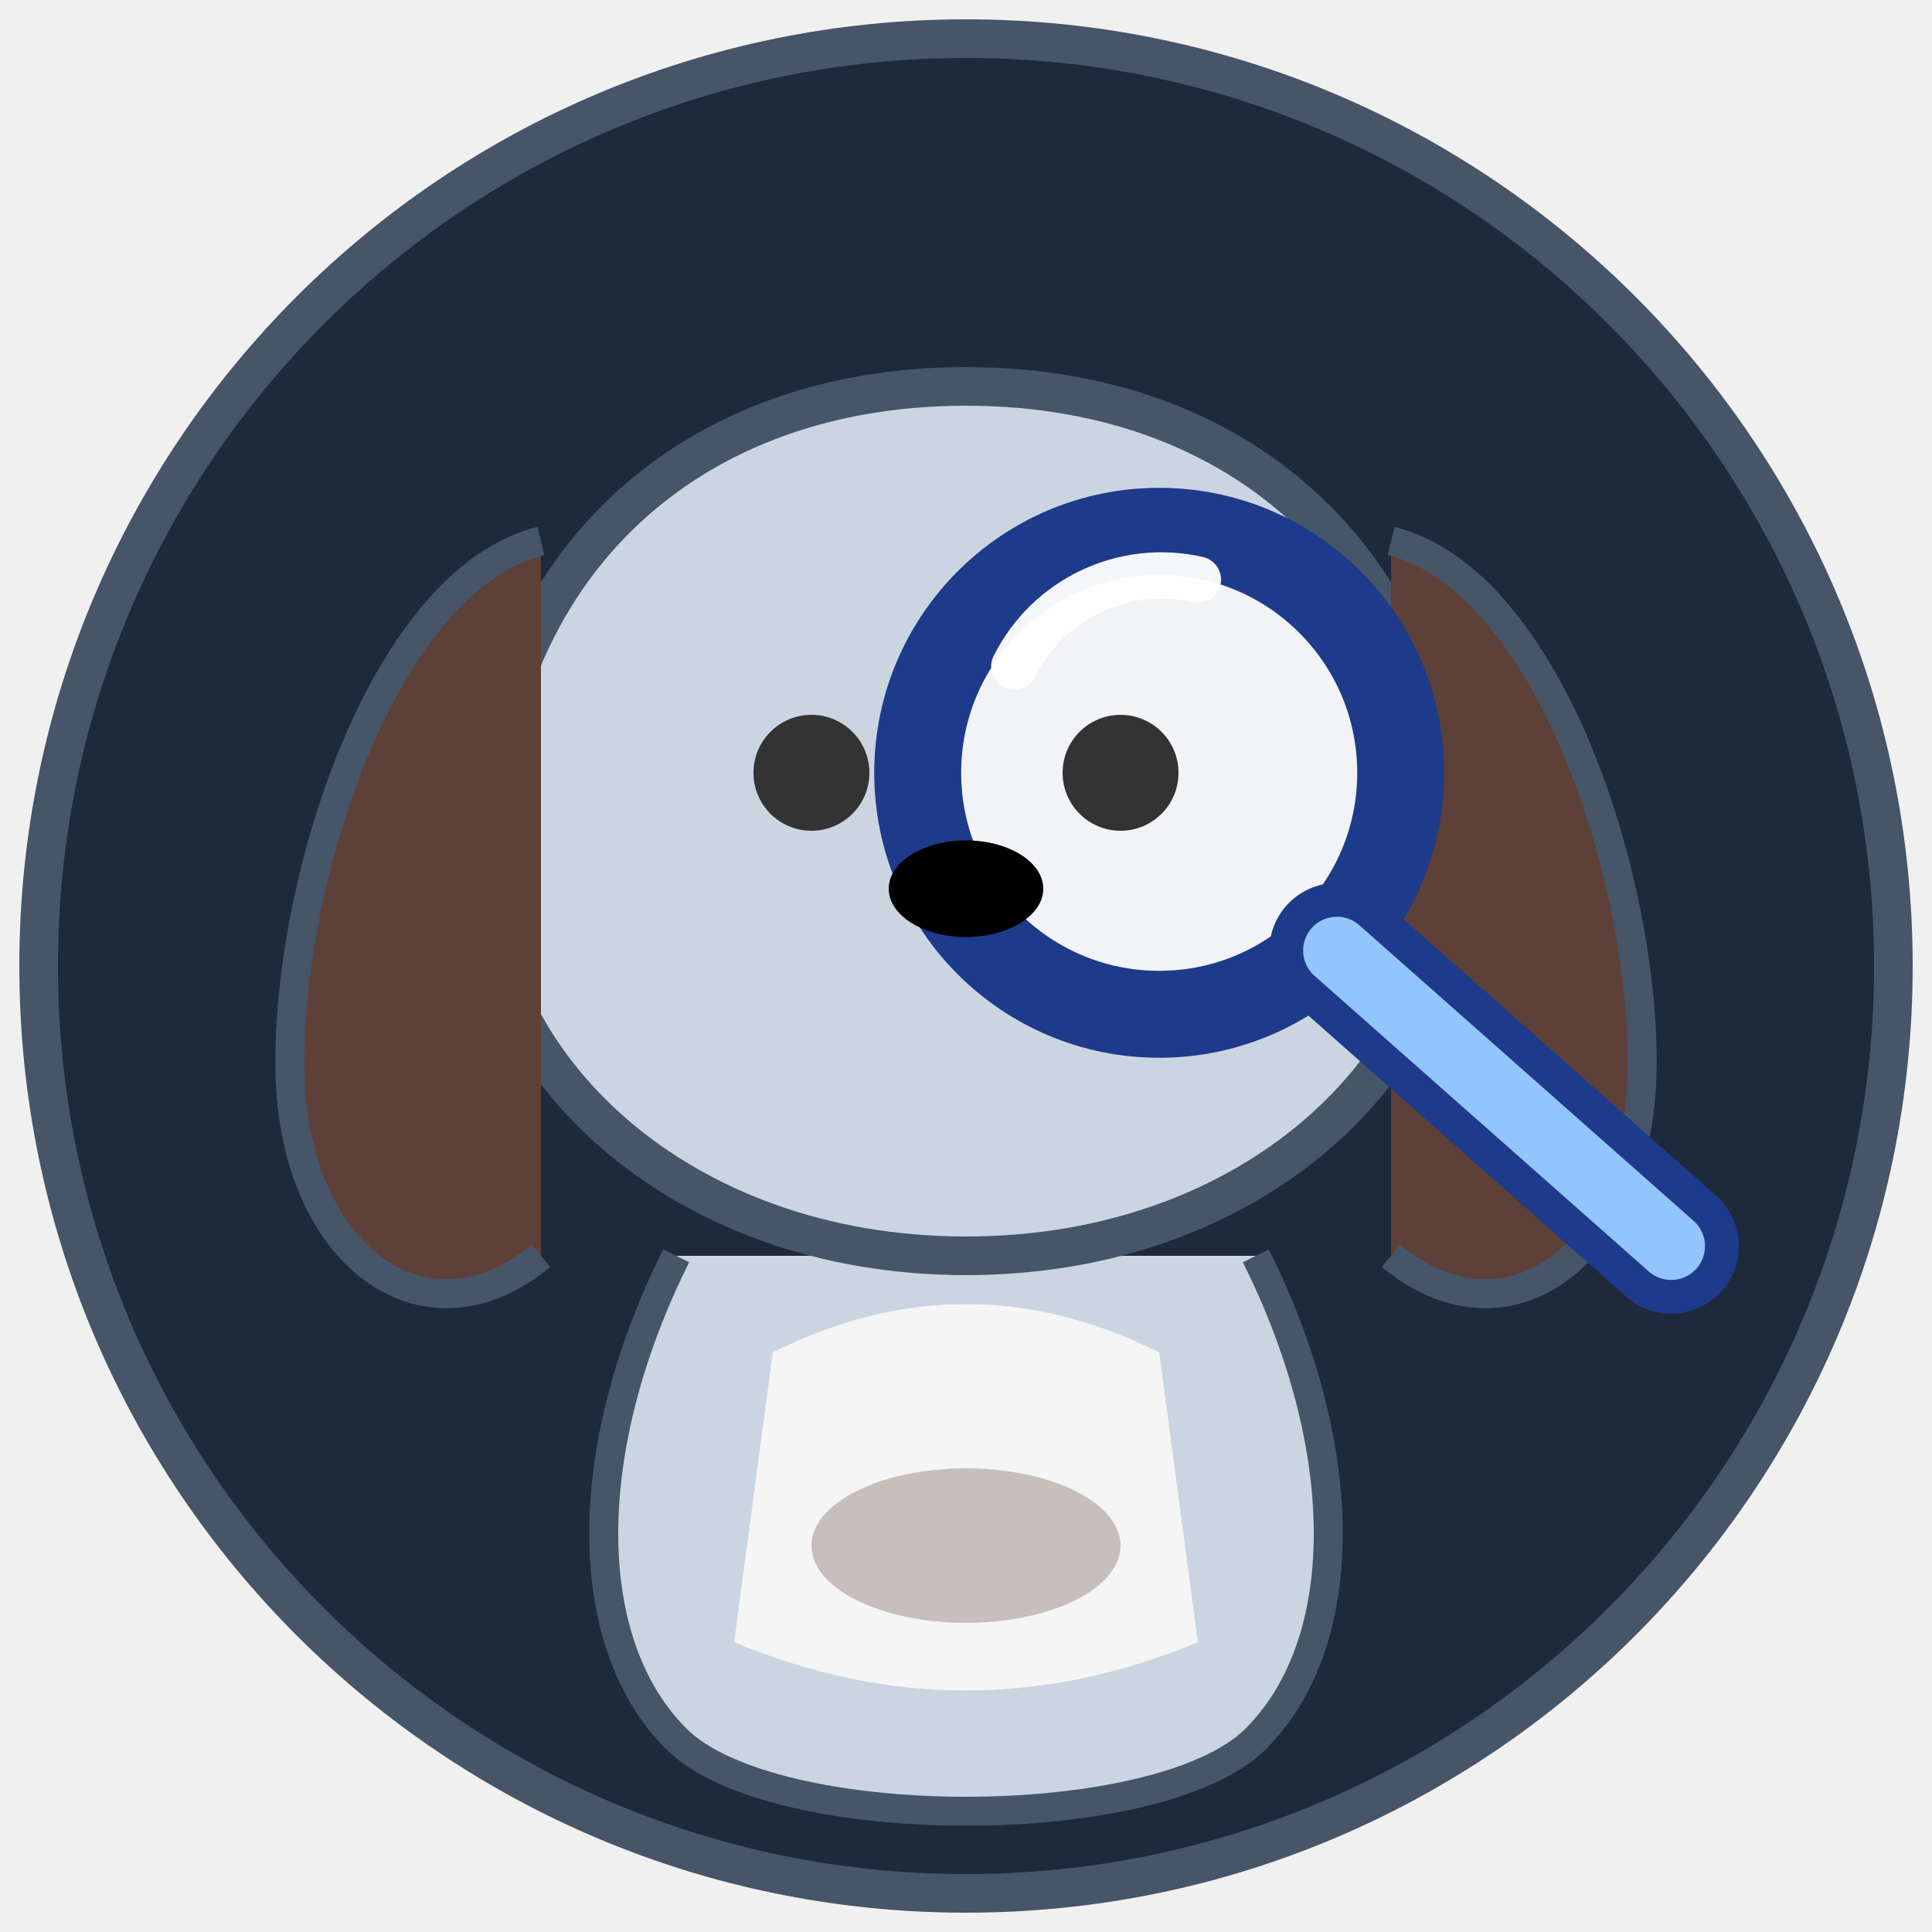
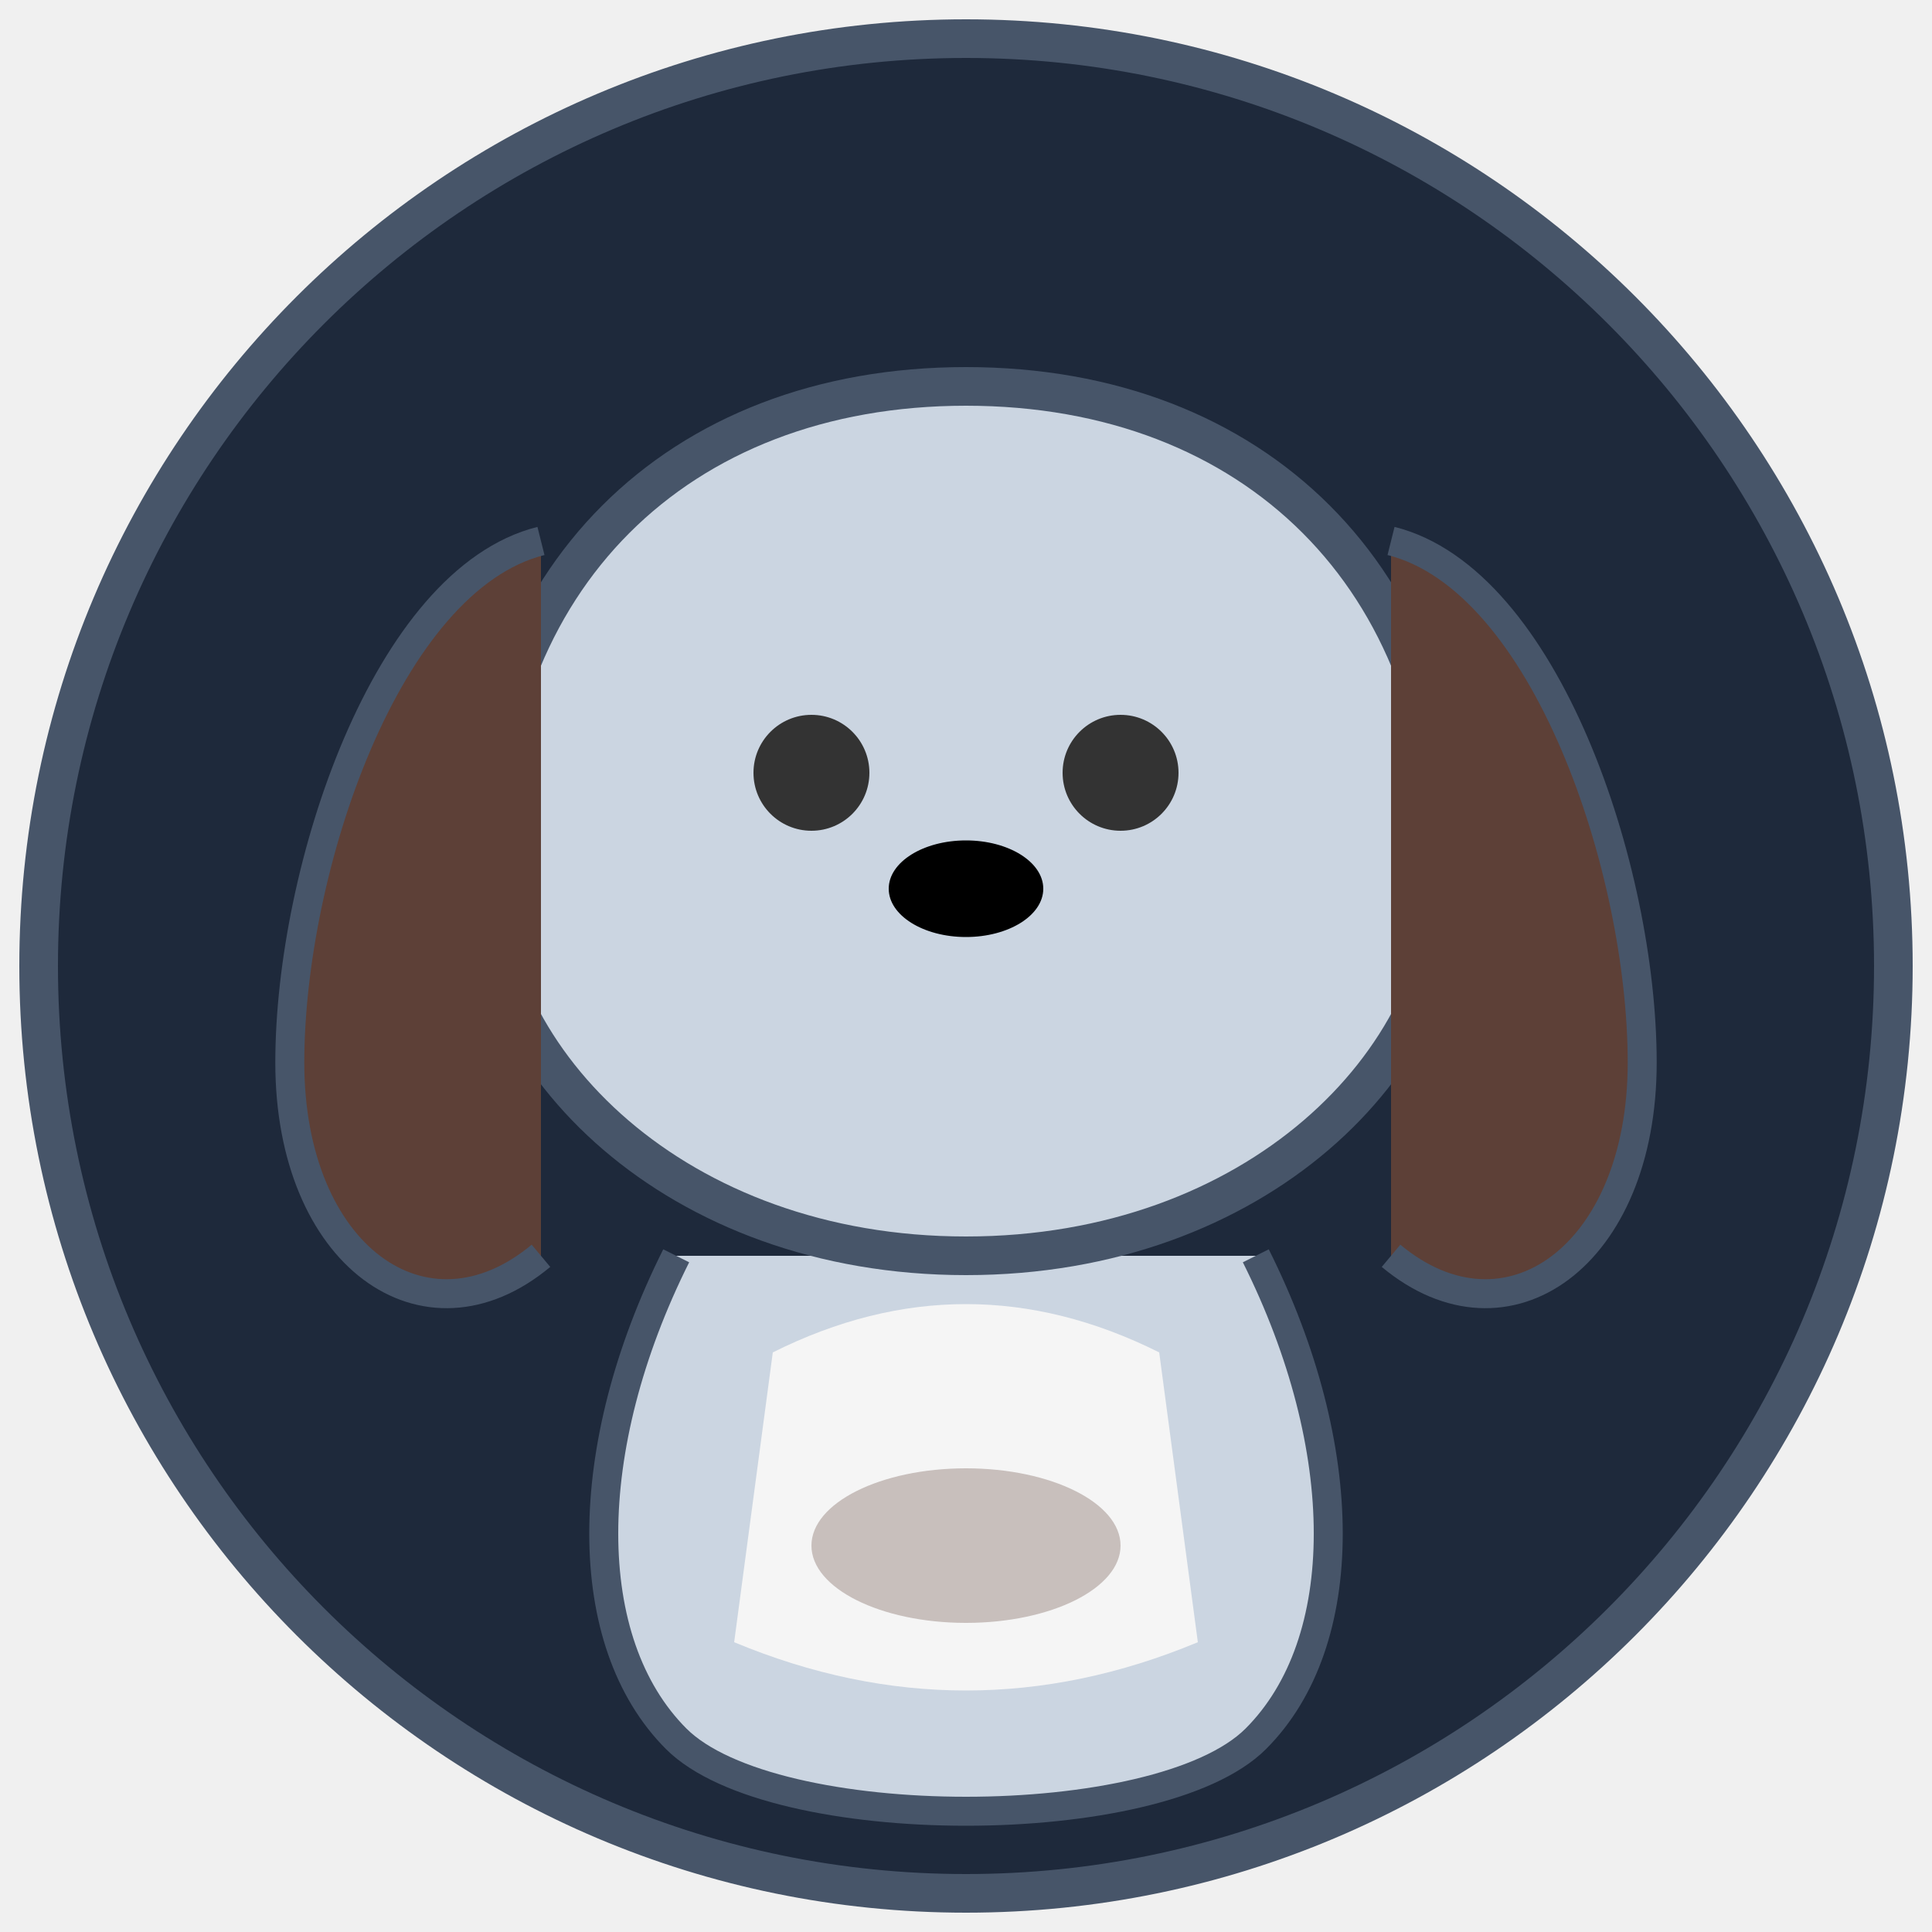
<svg xmlns="http://www.w3.org/2000/svg" viewBox="0 0 100 100" fill="none">
  <circle cx="50" cy="50" r="48" fill="#1e293b" stroke="#475569" stroke-width="2" />
  <path d="M35 65 C30 75 30 85 35 90 C40 95 60 95 65 90 C70 85 70 75 65 65" fill="#cbd5e1" stroke="#475569" stroke-width="1.5" />
  <path d="M40 70 Q50 65 60 70 L62 85 Q50 90 38 85 Z" fill="#f5f5f5" />
  <ellipse cx="50" cy="80" rx="8" ry="4" fill="#5d4037" opacity="0.3" />
  <path d="M50 20 C65 20 75 30 75 45 C75 55 65 65 50 65 C35 65 25 55 25 45 C25 30 35 20 50 20Z" fill="#cbd5e1" stroke="#475569" stroke-width="2" />
  <path d="M28 28 C20 30 15 45 15 55 C15 65 22 70 28 65" fill="#5d4037" stroke="#475569" stroke-width="1.5" />
  <path d="M72 28 C80 30 85 45 85 55 C85 65 78 70 72 65" fill="#5d4037" stroke="#475569" stroke-width="1.5" />
-   <circle cx="60" cy="40" r="12.5" fill="rgba(255,255,255,0.72)" stroke="#1e3a8a" stroke-width="4.5" />
-   <path d="M69.2 49.2 L86.5 64.5" stroke="#1e3a8a" stroke-width="7" stroke-linecap="round" />
-   <path d="M69.2 49.2 L86.5 64.5" stroke="#93c5fd" stroke-width="3.5" stroke-linecap="round" />
  <circle cx="42" cy="40" r="3" fill="#333" />
  <circle cx="58" cy="40" r="3" fill="#333" />
  <ellipse cx="50" cy="46" rx="4" ry="2.5" fill="#000" />
-   <path d="M52.5 34.5 A8.5 8.5 0 0 1 62 30" stroke="#ffffff" stroke-width="2.4" stroke-linecap="round" fill="none" opacity="0.95" />
</svg>
